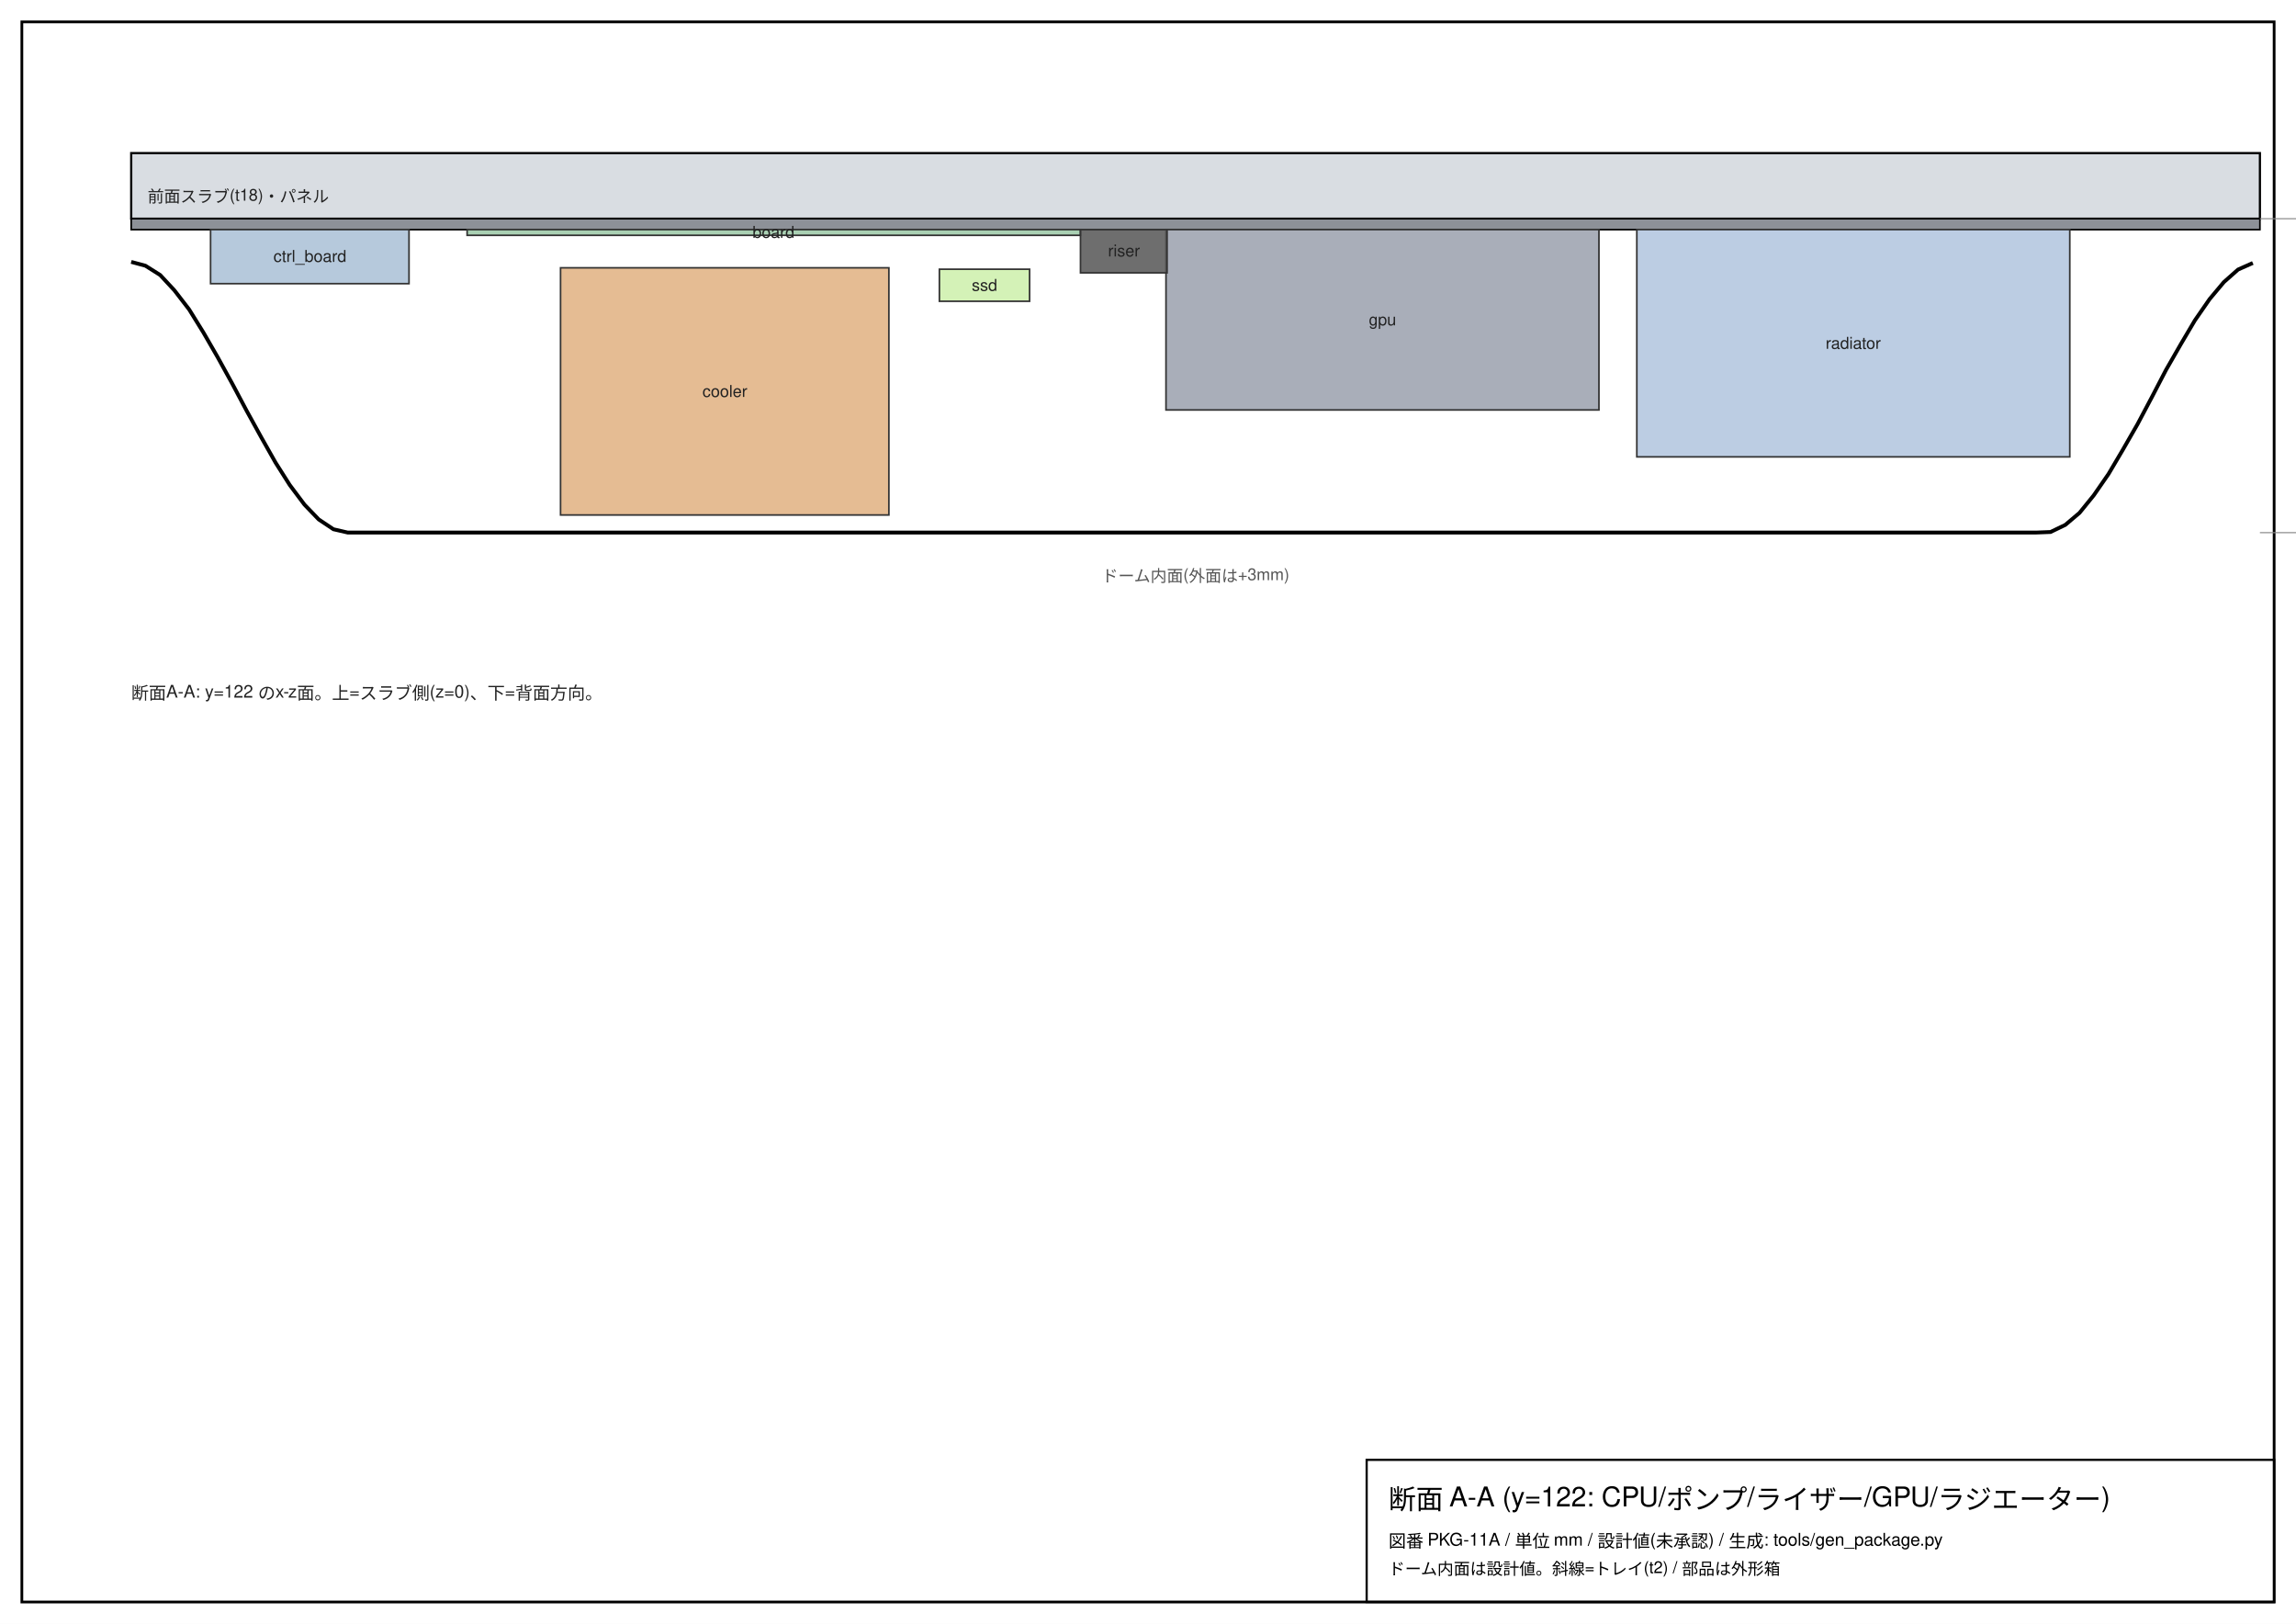
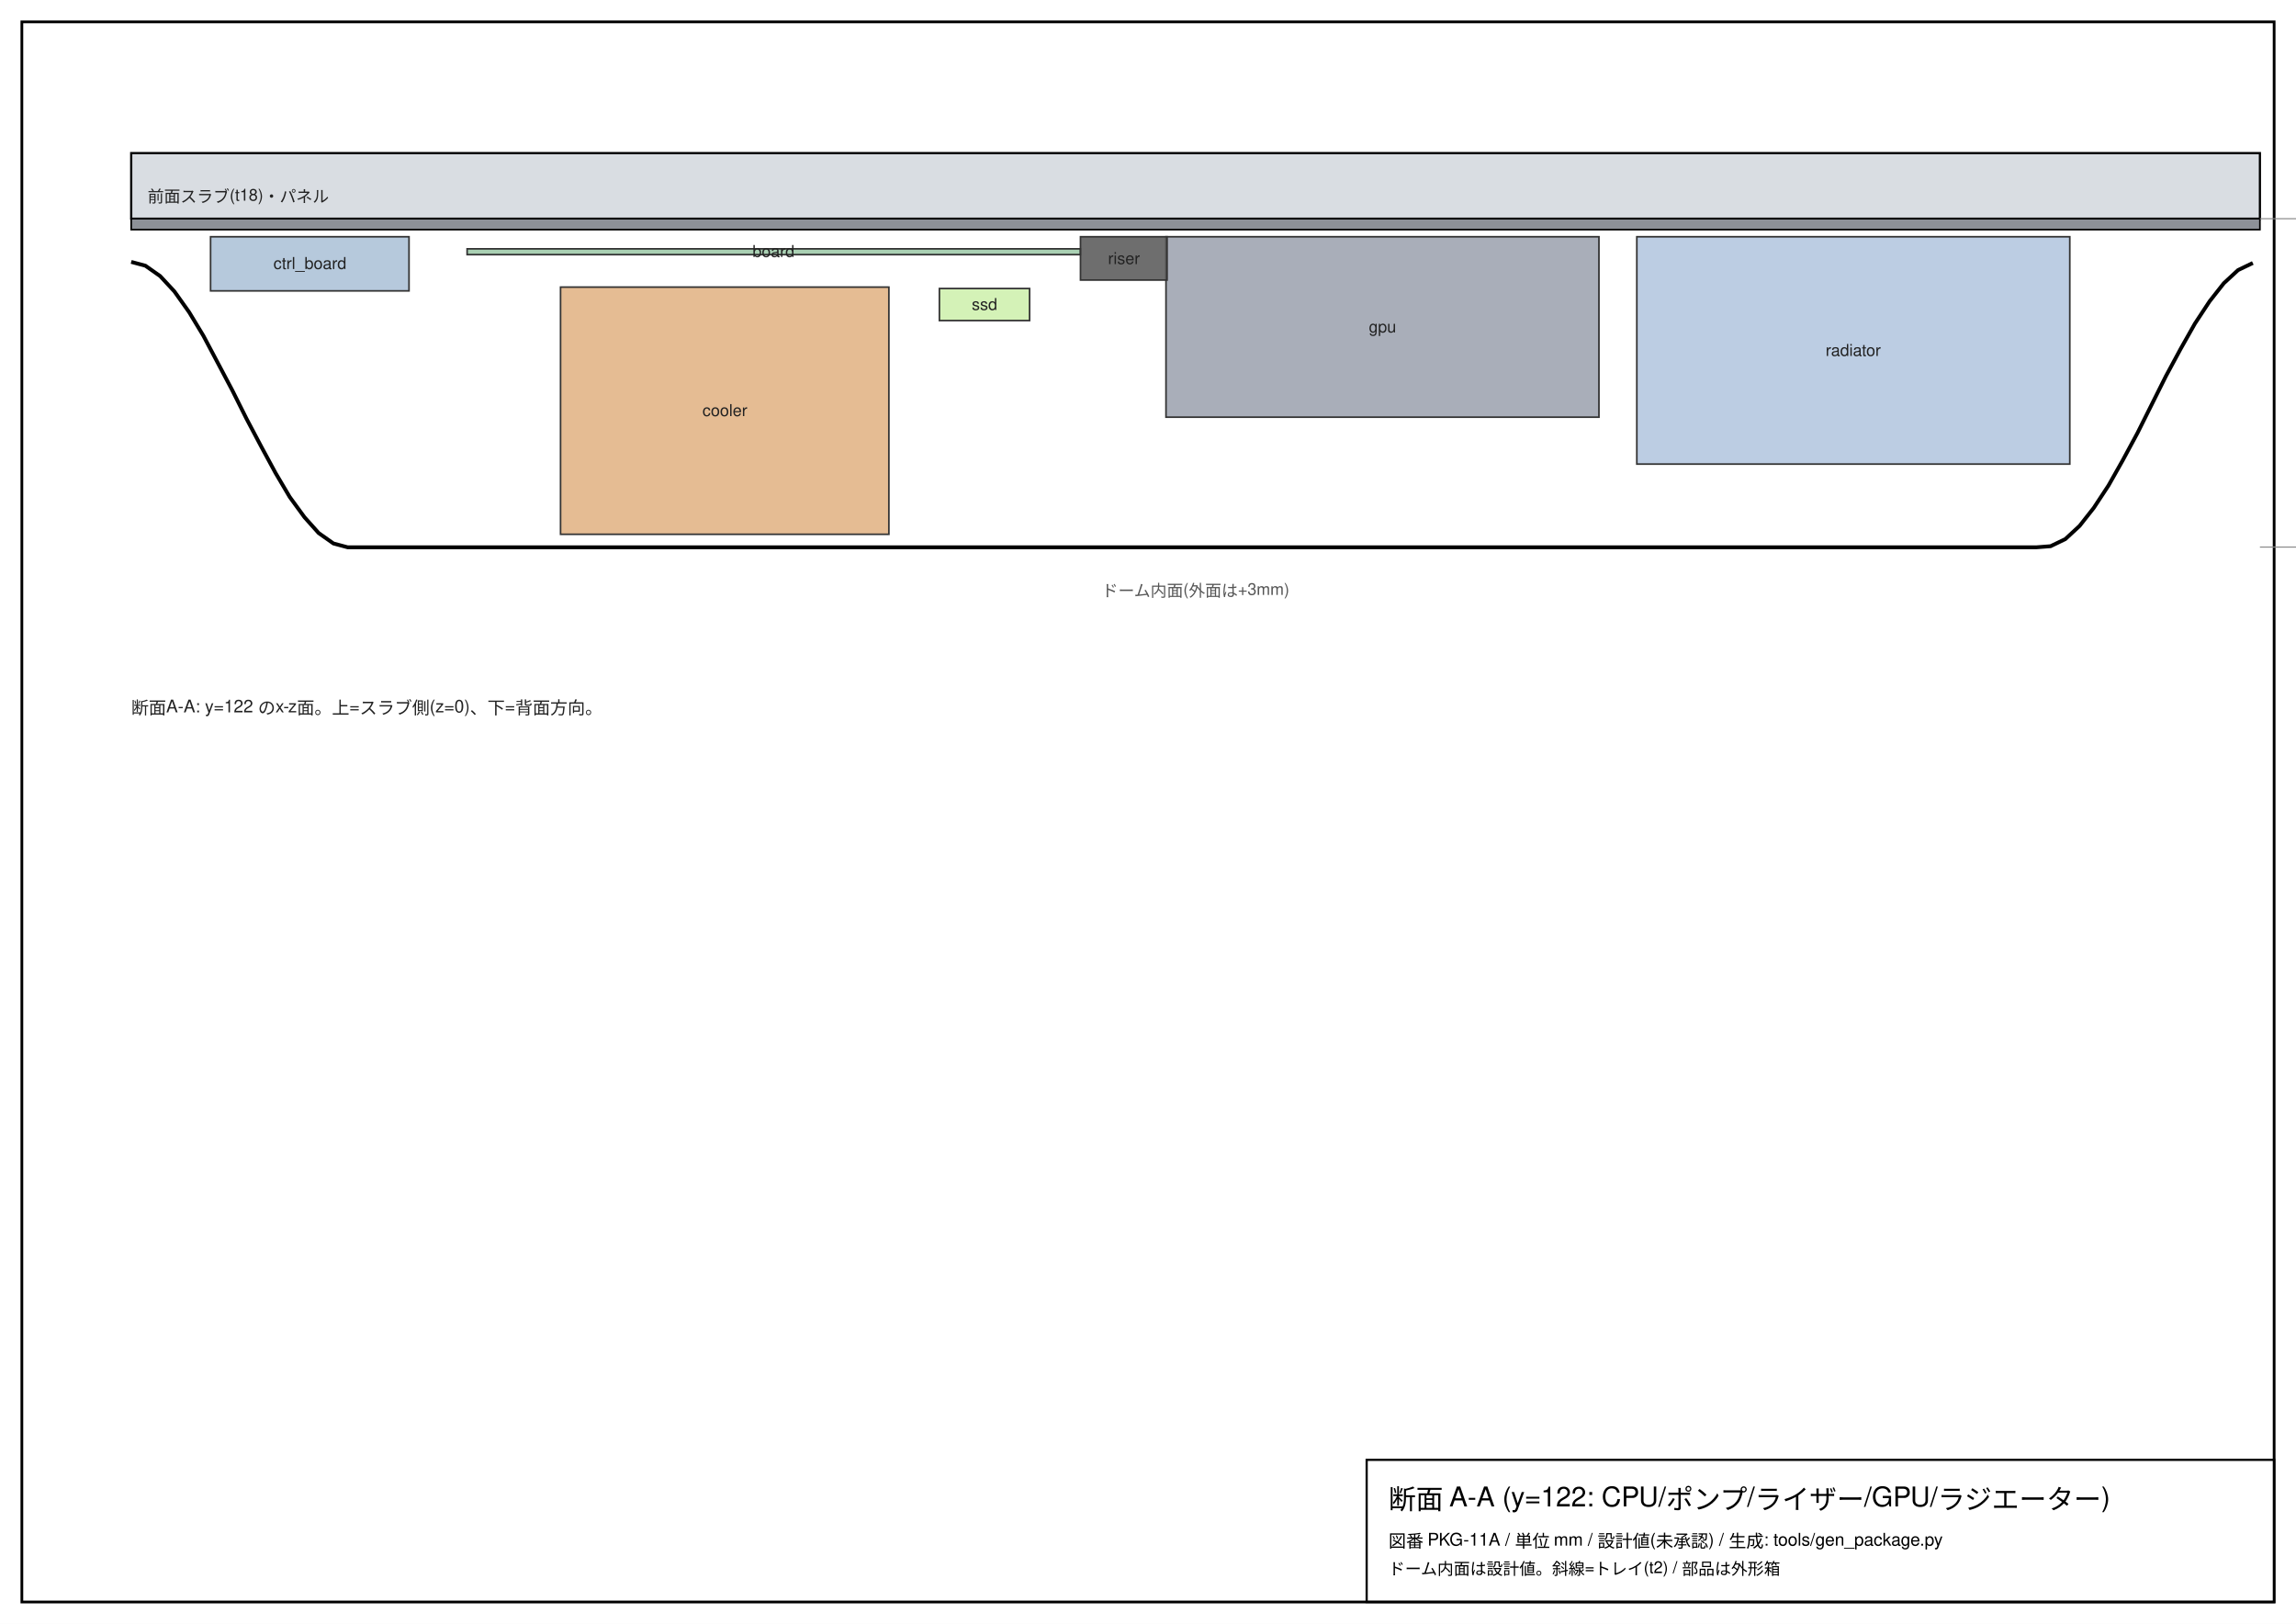
<svg xmlns="http://www.w3.org/2000/svg" viewBox="0 0 420 297" font-family="Helvetica,Arial,sans-serif">
  <defs>
    <marker id="ar" markerWidth="6" markerHeight="6" refX="5" refY="3" orient="auto">
      <path d="M0,0 L6,3 L0,6 z" fill="#222" />
    </marker>
    <marker id="ag" markerWidth="6" markerHeight="6" refX="5" refY="3" orient="auto">
      <path d="M0,0 L6,3 L0,6 z" fill="#1a7f37" />
    </marker>
  </defs>
  <rect width="100%" height="100%" fill="#fff" />
  <rect x="4" y="4" width="412" height="289" fill="none" stroke="#000" stroke-width=".5" />
  <rect x="250" y="267" width="166" height="26" fill="none" stroke="#000" stroke-width=".4" />
  <text x="254" y="276" font-size="5">断面 A-A (y=122: CPU/ポンプ/ライザー/GPU/ラジエーター)</text>
  <text x="254" y="283" font-size="3.2">図番 PKG-11A / 単位 mm / 設計値(未承認) / 生成: tools/gen_package.py</text>
  <text x="254" y="288" font-size="3">ドーム内面は設計値。斜線=トレイ(t2) / 部品は外形箱</text>
  <rect x="24.00" y="28.00" width="389.40" height="12.00" rx="0" fill="#d9dde2" fill-opacity="1" stroke="#000" stroke-width="0.4" />
  <text x="27.0" y="37.0" font-size="3" text-anchor="start" fill="#222">前面スラブ(t18)・パネル</text>
-   <polyline points="24.0,47.9 26.6,48.6 29.3,50.3 31.9,53.1 34.6,56.6 37.2,60.8 39.8,65.3 42.5,70.2 45.1,75.1 47.8,80.0 50.4,84.6 53.0,88.7 55.7,92.3 58.3,95.0 61.0,96.8 63.6,97.4 66.2,97.4 68.9,97.4 71.5,97.4 74.2,97.4 76.8,97.4 79.4,97.4 82.1,97.4 84.7,97.4 87.4,97.4 90.0,97.4 92.6,97.4 95.3,97.4 97.9,97.4 100.6,97.4 103.2,97.4 105.8,97.4 108.5,97.4 111.1,97.4 113.8,97.4 116.4,97.4 119.0,97.4 121.7,97.4 124.3,97.4 127.0,97.4 129.6,97.4 132.2,97.4 134.9,97.4 137.5,97.4 140.2,97.4 142.8,97.4 145.4,97.4 148.1,97.4 150.7,97.4 153.4,97.4 156.0,97.4 158.6,97.4 161.3,97.4 163.9,97.4 166.6,97.4 169.2,97.4 171.8,97.4 174.5,97.4 177.1,97.4 179.8,97.4 182.4,97.4 185.0,97.4 187.7,97.4 190.3,97.4 193.0,97.4 195.6,97.4 198.2,97.4 200.9,97.4 203.5,97.4 206.2,97.4 208.8,97.4 211.4,97.4 214.1,97.4 216.7,97.4 219.4,97.4 222.0,97.4 224.6,97.4 227.3,97.4 229.9,97.4 232.6,97.4 235.2,97.4 237.8,97.4 240.5,97.4 243.1,97.4 245.8,97.4 248.4,97.4 251.0,97.4 253.7,97.4 256.3,97.4 259.0,97.4 261.6,97.4 264.2,97.4 266.9,97.4 269.5,97.4 272.2,97.4 274.8,97.4 277.4,97.4 280.1,97.4 282.7,97.4 285.4,97.4 288.0,97.4 290.6,97.4 293.3,97.4 295.9,97.4 298.6,97.4 301.2,97.4 303.8,97.4 306.5,97.4 309.1,97.4 311.8,97.4 314.4,97.4 317.0,97.4 319.7,97.4 322.3,97.4 325.0,97.4 327.6,97.4 330.2,97.4 332.9,97.4 335.5,97.4 338.2,97.4 340.8,97.4 343.4,97.4 346.1,97.4 348.7,97.4 351.4,97.4 354.0,97.4 356.6,97.4 359.3,97.4 361.9,97.4 364.6,97.4 367.2,97.4 369.8,97.4 372.5,97.4 375.1,97.3 377.8,96.0 380.4,93.8 383.0,90.6 385.7,86.7 388.3,82.3 391.0,77.6 393.6,72.7 396.2,67.7 398.9,63.0 401.5,58.6 404.2,54.7 406.8,51.6 409.4,49.3 412.1,48.1" fill="none" stroke="#000" stroke-width=".7" />
-   <text x="218.7" y="106.4" font-size="3" text-anchor="middle" fill="#555">ドーム内面(外面は+3mm)</text>
+   <polyline points="24.0,47.9 26.6,48.6 29.3,50.5 31.9,53.3 34.6,57.1 37.2,61.4 39.8,66.3 42.5,71.4 45.1,76.6 47.8,81.7 50.4,86.5 53.0,90.9 55.7,94.6 58.3,97.5 61.0,99.4 63.6,100.1 66.2,100.1 68.9,100.1 71.5,100.1 74.2,100.1 76.8,100.1 79.4,100.1 82.1,100.1 84.7,100.1 87.4,100.1 90.0,100.1 92.6,100.1 95.3,100.1 97.9,100.1 100.6,100.1 103.2,100.1 105.8,100.1 108.5,100.1 111.1,100.1 113.8,100.1 116.4,100.1 119.0,100.1 121.7,100.1 124.3,100.1 127.0,100.1 129.6,100.1 132.2,100.1 134.9,100.1 137.5,100.1 140.2,100.1 142.8,100.1 145.4,100.1 148.1,100.1 150.7,100.1 153.4,100.1 156.0,100.1 158.6,100.1 161.3,100.1 163.9,100.1 166.6,100.1 169.2,100.1 171.8,100.1 174.5,100.1 177.1,100.1 179.8,100.1 182.4,100.1 185.0,100.1 187.7,100.1 190.3,100.1 193.0,100.1 195.6,100.1 198.2,100.1 200.9,100.1 203.5,100.1 206.2,100.1 208.8,100.1 211.4,100.1 214.1,100.1 216.7,100.1 219.4,100.1 222.0,100.1 224.6,100.1 227.3,100.1 229.9,100.1 232.6,100.1 235.2,100.1 237.8,100.1 240.5,100.1 243.1,100.1 245.8,100.1 248.4,100.1 251.0,100.1 253.7,100.1 256.3,100.1 259.0,100.1 261.6,100.1 264.2,100.1 266.9,100.1 269.5,100.1 272.2,100.1 274.8,100.1 277.4,100.1 280.1,100.1 282.7,100.1 285.4,100.1 288.0,100.1 290.6,100.1 293.3,100.1 295.9,100.1 298.6,100.1 301.2,100.1 303.8,100.1 306.5,100.1 309.1,100.1 311.8,100.1 314.4,100.1 317.0,100.1 319.7,100.1 322.3,100.1 325.0,100.1 327.6,100.1 330.2,100.1 332.9,100.1 335.5,100.1 338.2,100.1 340.8,100.1 343.4,100.1 346.1,100.1 348.7,100.1 351.4,100.1 354.0,100.1 356.6,100.1 359.3,100.1 361.9,100.1 364.6,100.1 367.2,100.1 369.8,100.1 372.5,100.1 375.1,99.9 377.8,98.6 380.4,96.2 383.0,92.9 385.7,88.8 388.3,84.2 391.0,79.2 393.6,74.0 396.2,68.8 398.9,63.8 401.5,59.2 404.2,55.1 406.8,51.8 409.4,49.4 412.1,48.1" fill="none" stroke="#000" stroke-width=".7" />
+   <text x="218.7" y="109.1" font-size="3" text-anchor="middle" fill="#555">ドーム内面(外面は+3mm)</text>
  <rect x="24.00" y="40.00" width="389.40" height="2.00" rx="0" fill="#8d9198" fill-opacity="1" stroke="#000" stroke-width="0.3" />
-   <rect x="85.45" y="41.98" width="112.20" height="1.06" rx="0" fill="#9ac8a6" fill-opacity="0.85" stroke="#333" stroke-width="0.3" />
-   <text x="141.5" y="43.5" font-size="3" text-anchor="middle" fill="#222">board</text>
-   <rect x="102.54" y="48.98" width="60.06" height="45.21" rx="0" fill="#e0b080" fill-opacity="0.85" stroke="#333" stroke-width="0.3" />
-   <text x="132.6" y="72.6" font-size="3" text-anchor="middle" fill="#222">cooler</text>
-   <rect x="299.42" y="41.98" width="79.20" height="41.58" rx="0" fill="#b0c4de" fill-opacity="0.85" stroke="#333" stroke-width="0.3" />
-   <text x="339.0" y="63.8" font-size="3" text-anchor="middle" fill="#222">radiator</text>
-   <rect x="213.29" y="41.98" width="79.20" height="33.00" rx="0" fill="#9aa0ad" fill-opacity="0.85" stroke="#333" stroke-width="0.3" />
-   <text x="252.9" y="59.5" font-size="3" text-anchor="middle" fill="#222">gpu</text>
-   <rect x="197.65" y="41.98" width="15.84" height="7.92" rx="0" fill="#555" fill-opacity="0.85" stroke="#333" stroke-width="0.3" />
-   <text x="205.6" y="46.9" font-size="3" text-anchor="middle" fill="#222">riser</text>
-   <rect x="38.52" y="41.98" width="36.30" height="9.90" rx="0" fill="#a9c0d6" fill-opacity="0.85" stroke="#333" stroke-width="0.3" />
-   <text x="56.7" y="47.9" font-size="3" text-anchor="middle" fill="#222">ctrl_board</text>
-   <rect x="171.84" y="49.24" width="16.50" height="5.86" rx="0" fill="#ccf0aa" fill-opacity="0.85" stroke="#333" stroke-width="0.3" />
-   <text x="180.1" y="53.2" font-size="3" text-anchor="middle" fill="#222">ssd</text>
+   <rect x="85.45" y="45.51" width="112.20" height="1.06" rx="0" fill="#9ac8a6" fill-opacity="0.85" stroke="#333" stroke-width="0.3" />
+   <text x="141.5" y="47.0" font-size="3" text-anchor="middle" fill="#222">board</text>
+   <rect x="102.54" y="52.51" width="60.06" height="45.21" rx="0" fill="#e0b080" fill-opacity="0.85" stroke="#333" stroke-width="0.3" />
+   <text x="132.6" y="76.1" font-size="3" text-anchor="middle" fill="#222">cooler</text>
+   <rect x="299.42" y="43.30" width="79.20" height="41.58" rx="0" fill="#b0c4de" fill-opacity="0.85" stroke="#333" stroke-width="0.3" />
+   <text x="339.0" y="65.1" font-size="3" text-anchor="middle" fill="#222">radiator</text>
+   <rect x="213.29" y="43.30" width="79.20" height="33.00" rx="0" fill="#9aa0ad" fill-opacity="0.85" stroke="#333" stroke-width="0.3" />
+   <text x="252.9" y="60.8" font-size="3" text-anchor="middle" fill="#222">gpu</text>
+   <rect x="197.65" y="43.30" width="15.84" height="7.92" rx="0" fill="#555" fill-opacity="0.85" stroke="#333" stroke-width="0.3" />
+   <text x="205.6" y="48.3" font-size="3" text-anchor="middle" fill="#222">riser</text>
+   <rect x="38.52" y="43.30" width="36.30" height="9.90" rx="0" fill="#a9c0d6" fill-opacity="0.85" stroke="#333" stroke-width="0.3" />
+   <text x="56.7" y="49.2" font-size="3" text-anchor="middle" fill="#222">ctrl_board</text>
+   <rect x="171.84" y="52.77" width="16.50" height="5.86" rx="0" fill="#ccf0aa" fill-opacity="0.85" stroke="#333" stroke-width="0.3" />
+   <text x="180.1" y="56.7" font-size="3" text-anchor="middle" fill="#222">ssd</text>
  <line x1="413.40" y1="40.00" x2="423.40" y2="40.00" stroke="#888" stroke-width="0.2" />
-   <line x1="413.40" y1="97.42" x2="423.40" y2="97.42" stroke="#888" stroke-width="0.2" />
-   <line x1="424.90" y1="40.00" x2="424.90" y2="97.42" stroke="#06c" stroke-width="0.25" marker-start="url(#ar)" marker-end="url(#ar)" />
-   <text x="422.6" y="68.7" font-size="2.6" text-anchor="middle" fill="#06c" transform="rotate(-90 422.6 68.7)">ドーム最大内奥行 87</text>
-   <text x="24.0" y="127.9" font-size="3.2" text-anchor="start" fill="#222">断面A-A: y=122 のx-z面。上=スラブ側(z=0)、下=背面方向。</text>
+   <line x1="413.40" y1="100.06" x2="423.40" y2="100.06" stroke="#888" stroke-width="0.2" />
+   <line x1="424.90" y1="40.00" x2="424.90" y2="100.06" stroke="#06c" stroke-width="0.25" marker-start="url(#ar)" marker-end="url(#ar)" />
+   <text x="422.6" y="70.0" font-size="2.6" text-anchor="middle" fill="#06c" transform="rotate(-90 422.6 70.0)">ドーム最大内奥行 91.0</text>
+   <text x="24.0" y="130.6" font-size="3.2" text-anchor="start" fill="#222">断面A-A: y=122 のx-z面。上=スラブ側(z=0)、下=背面方向。</text>
</svg>
